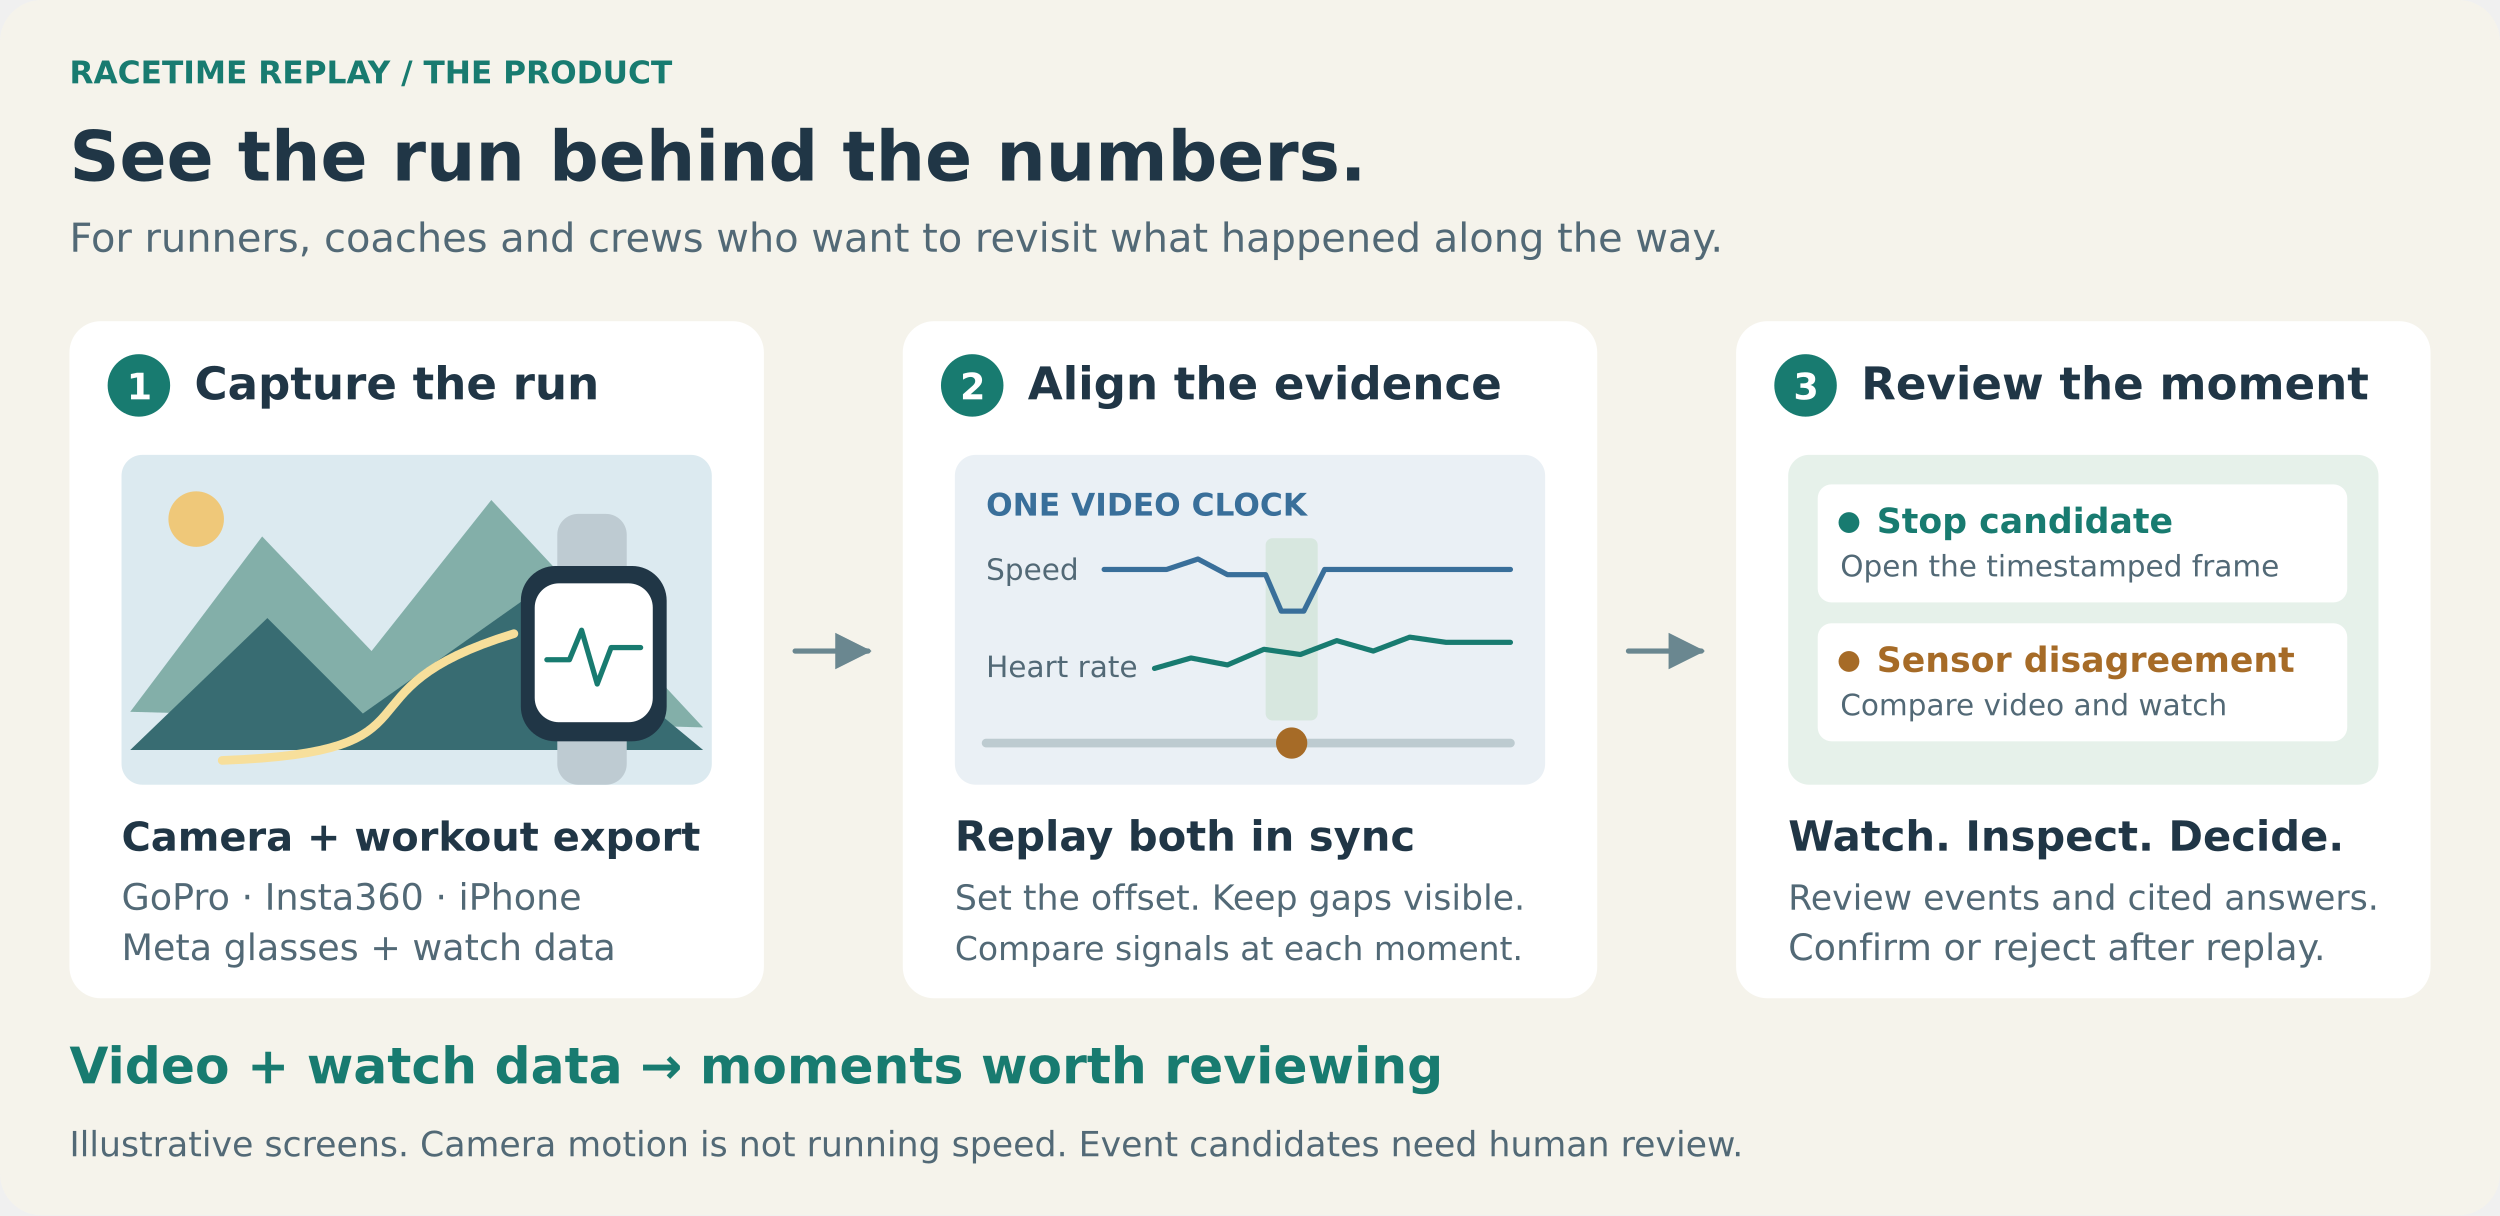
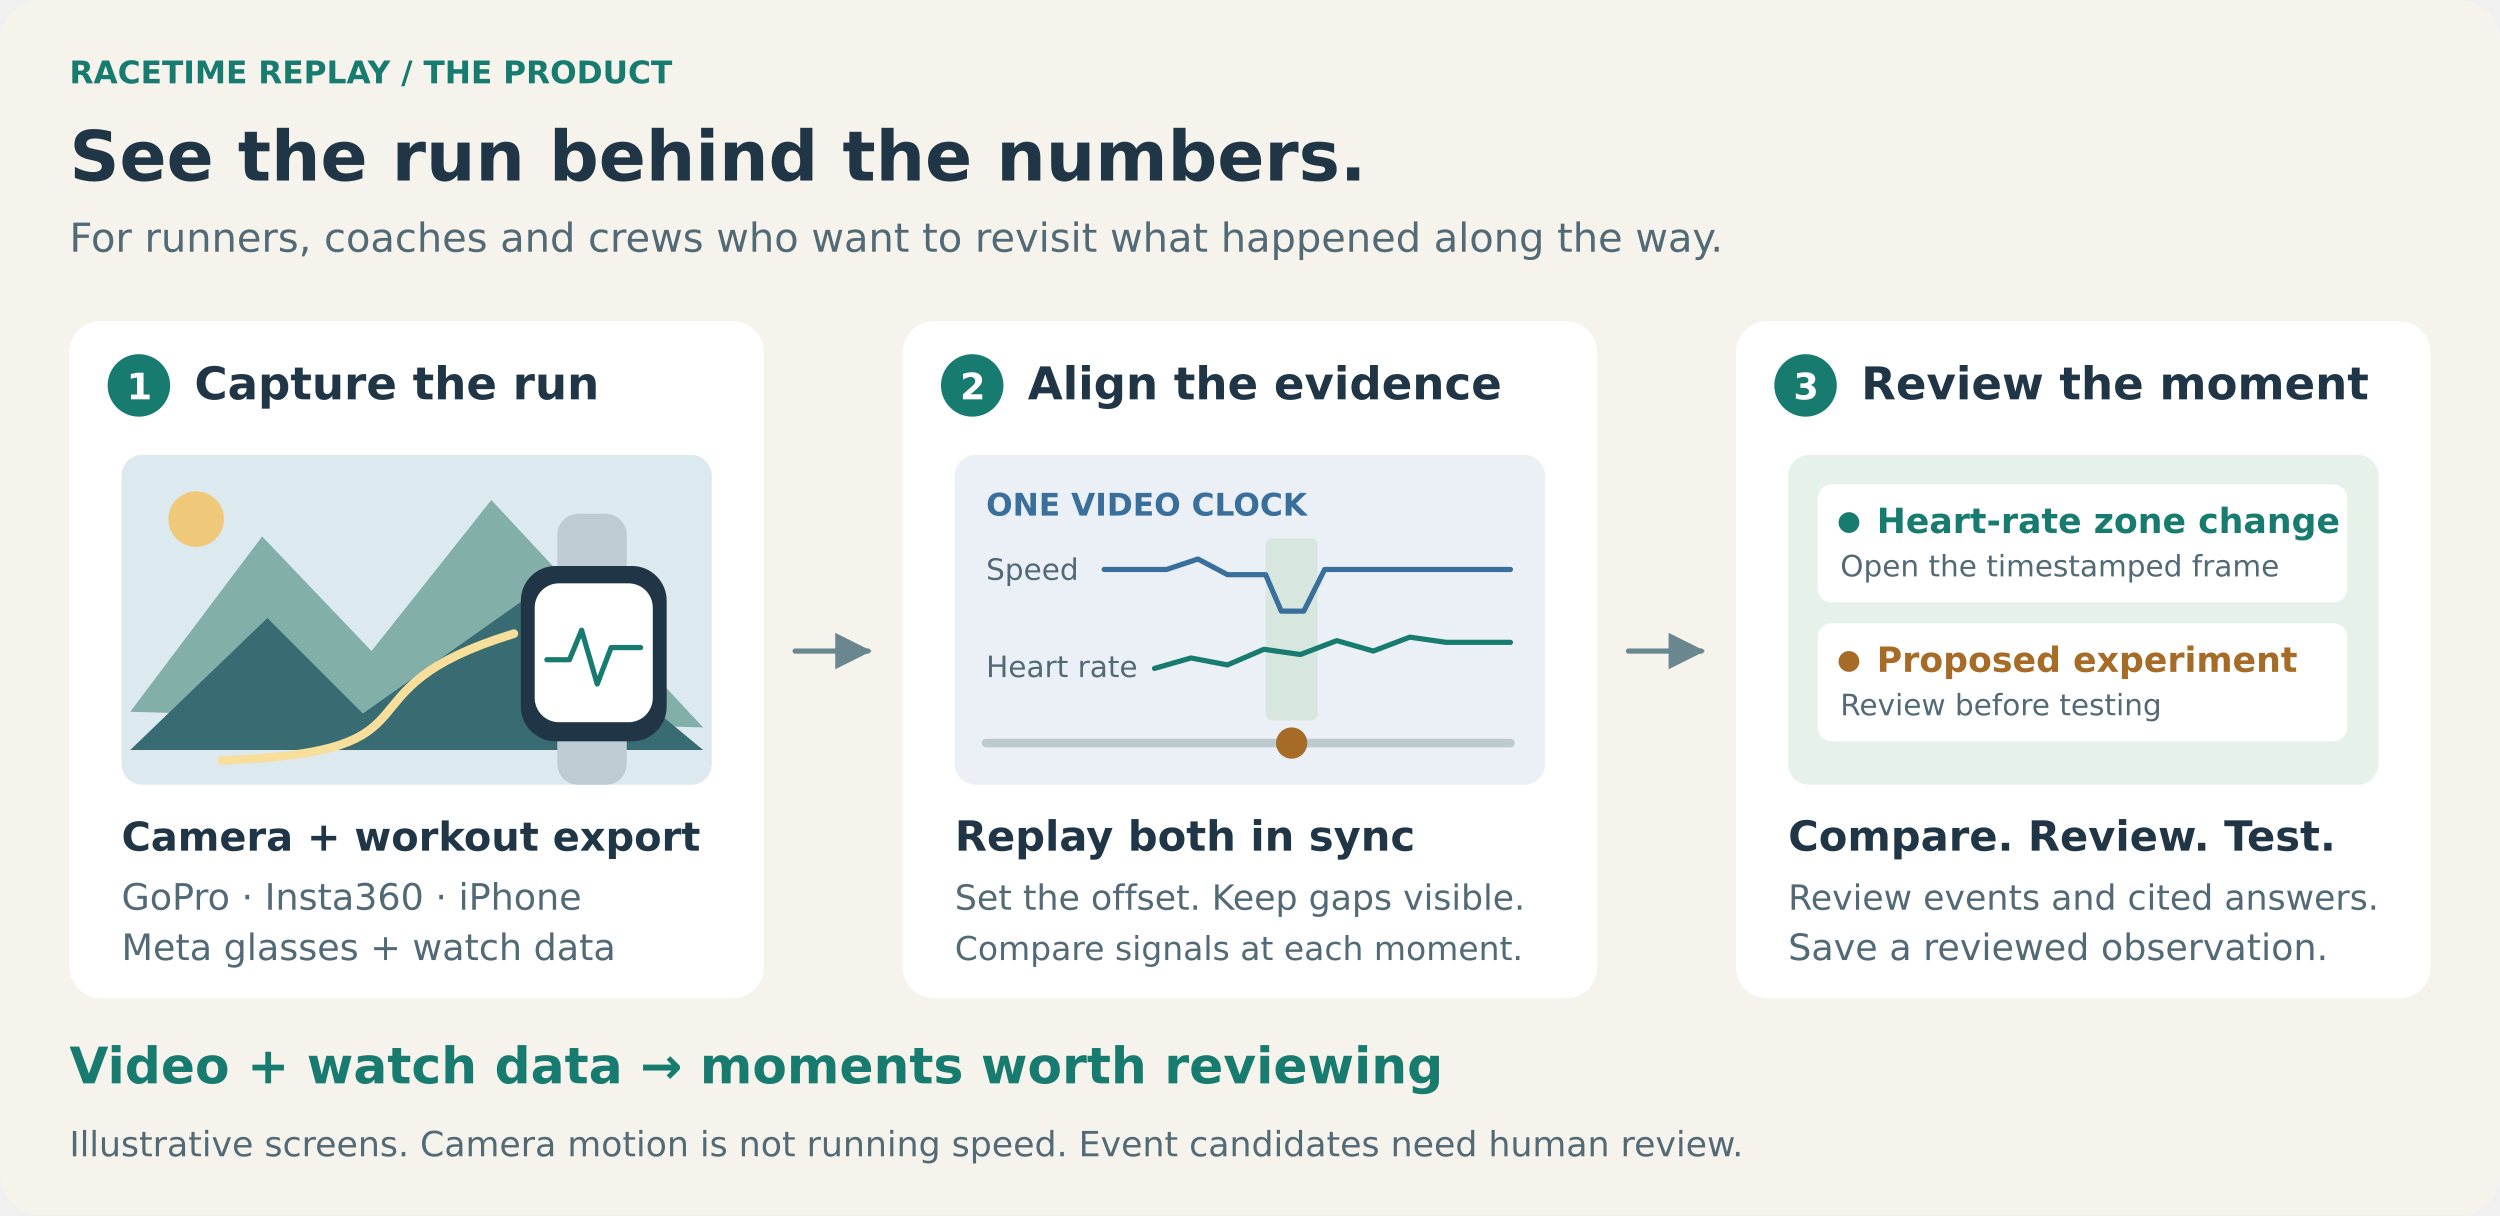
<svg xmlns="http://www.w3.org/2000/svg" width="1440" height="700" viewBox="0 0 1440 700" role="img" aria-labelledby="title desc">
  <rect width="1440" height="700" rx="24" fill="#f5f3eb" />
  <defs>
    <marker id="arrow" viewBox="0 0 10 10" refX="9" refY="5" markerWidth="7" markerHeight="7" orient="auto-start-reverse">
      <path d="M0 0 L10 5 L0 10Z" fill="#6a8790" />
    </marker>
  </defs>
  <text x="40" y="48" font-family="DejaVu Sans, sans-serif" font-size="18" font-weight="700" fill="#187b70">RACETIME REPLAY  /  THE PRODUCT</text>
  <text x="40" y="104" font-family="DejaVu Sans, sans-serif" font-size="40" font-weight="700" fill="#203646">See the run behind the numbers.</text>
  <text x="40" y="145" font-family="DejaVu Sans, sans-serif" font-size="23" font-weight="400" fill="#526976">For runners, coaches and crews who want to revisit what happened along the way.</text>
  <rect x="40" y="185" width="400" height="390" rx="18" fill="#ffffff" stroke="none" />
  <rect x="520" y="185" width="400" height="390" rx="18" fill="#ffffff" stroke="none" />
  <rect x="1000" y="185" width="400" height="390" rx="18" fill="#ffffff" stroke="none" />
  <path d="M458 375 H500" stroke="#6a8790" stroke-width="3" fill="none" stroke-linecap="round" stroke-linejoin="round" marker-end="url(#arrow)" />
  <path d="M938 375 H980" stroke="#6a8790" stroke-width="3" fill="none" stroke-linecap="round" stroke-linejoin="round" marker-end="url(#arrow)" />
  <circle cx="80" cy="222" r="18" fill="#187b70" stroke="none" stroke-width="2" />
  <text x="73" y="230" font-family="DejaVu Sans, sans-serif" font-size="21" font-weight="700" fill="#ffffff">1</text>
  <text x="112" y="230" font-family="DejaVu Sans, sans-serif" font-size="26" font-weight="700" fill="#203646">Capture the run</text>
  <circle cx="560" cy="222" r="18" fill="#187b70" stroke="none" stroke-width="2" />
  <text x="553" y="230" font-family="DejaVu Sans, sans-serif" font-size="21" font-weight="700" fill="#ffffff">2</text>
  <text x="592" y="230" font-family="DejaVu Sans, sans-serif" font-size="26" font-weight="700" fill="#203646">Align the evidence</text>
  <circle cx="1040" cy="222" r="18" fill="#187b70" stroke="none" stroke-width="2" />
  <text x="1033" y="230" font-family="DejaVu Sans, sans-serif" font-size="21" font-weight="700" fill="#ffffff">3</text>
  <text x="1072" y="230" font-family="DejaVu Sans, sans-serif" font-size="26" font-weight="700" fill="#203646">Review the moment</text>
  <rect x="70" y="262" width="340" height="190" rx="12" fill="#dceaf0" stroke="none" />
  <circle cx="113" cy="299" r="16" fill="#efc879" stroke="none" stroke-width="2" />
  <path d="M75 410 L151 309 L214 375 L283 288 L405 419 Z" stroke="none" stroke-width="0" fill="#83afa9" stroke-linecap="round" stroke-linejoin="round" />
  <path d="M75 432 L154 356 L209 411 L301 346 L405 432 Z" stroke="none" stroke-width="0" fill="#386c72" stroke-linecap="round" stroke-linejoin="round" />
  <path d="M128 438 C262 433 188 398 296 365" stroke="#f7df9b" stroke-width="5" fill="none" stroke-linecap="round" stroke-linejoin="round" />
  <rect x="321" y="296" width="40" height="156" rx="12" fill="#becbd2" stroke="none" />
  <rect x="300" y="326" width="84" height="101" rx="20" fill="#203646" stroke="none" />
  <rect x="308" y="336" width="68" height="80" rx="14" fill="#ffffff" stroke="none" />
  <path d="M315 380 H328 L335 363 L344 394 L352 373 H369" stroke="#187b70" stroke-width="3" fill="none" stroke-linecap="round" stroke-linejoin="round" />
  <text x="70" y="490" font-family="DejaVu Sans, sans-serif" font-size="23" font-weight="700" fill="#203646">Camera + workout export</text>
  <text x="70" y="524" font-family="DejaVu Sans, sans-serif" font-size="21" font-weight="400" fill="#526976">GoPro · Insta360 · iPhone</text>
  <text x="70" y="553" font-family="DejaVu Sans, sans-serif" font-size="21" font-weight="400" fill="#526976">Meta glasses + watch data</text>
  <rect x="550" y="262" width="340" height="190" rx="12" fill="#eaf0f5" stroke="none" />
  <text x="568" y="297" font-family="DejaVu Sans, sans-serif" font-size="18" font-weight="700" fill="#396f9a">ONE VIDEO CLOCK</text>
  <rect x="729" y="310" width="30" height="105" rx="4" fill="#d7e7df" stroke="none" />
  <text x="568" y="334" font-family="DejaVu Sans, sans-serif" font-size="17" font-weight="400" fill="#526976">Speed</text>
  <path d="M636 328 H672 L690 322 L707 331 H729 L738 352 H751 L763 328 H870" stroke="#396f9a" stroke-width="3" fill="none" stroke-linecap="round" stroke-linejoin="round" />
  <text x="568" y="390" font-family="DejaVu Sans, sans-serif" font-size="17" font-weight="400" fill="#526976">Heart rate</text>
  <path d="M665 385 L686 379 L707 383 L728 374 L749 377 L770 369 L791 375 L812 367 L833 370 H870" stroke="#187b70" stroke-width="3" fill="none" stroke-linecap="round" stroke-linejoin="round" />
  <path d="M568 428 H870" stroke="#bdcbd0" stroke-width="5" fill="none" stroke-linecap="round" stroke-linejoin="round" />
  <circle cx="744" cy="428" r="9" fill="#a66b27" stroke="none" stroke-width="2" />
  <text x="550" y="490" font-family="DejaVu Sans, sans-serif" font-size="24" font-weight="700" fill="#203646">Replay both in sync</text>
  <text x="550" y="524" font-family="DejaVu Sans, sans-serif" font-size="20" font-weight="400" fill="#526976">Set the offset. Keep gaps visible.</text>
  <text x="550" y="553" font-family="DejaVu Sans, sans-serif" font-size="19" font-weight="400" fill="#526976">Compare signals at each moment.</text>
  <rect x="1030" y="262" width="340" height="190" rx="12" fill="#e6f1ea" stroke="none" />
  <rect x="1047" y="279" width="305" height="68" rx="8" fill="#ffffff" stroke="none" />
  <circle cx="1065" cy="301" r="6" fill="#187b70" stroke="none" stroke-width="2" />
-   <text x="1081" y="307" font-family="DejaVu Sans, sans-serif" font-size="20" font-weight="700" fill="#187b70">Stop candidate</text>
+   <text x="1081" y="307" font-family="DejaVu Sans, sans-serif" font-size="20" font-weight="700" fill="#187b70">Heart-rate zone change</text>
  <text x="1060" y="332" font-family="DejaVu Sans, sans-serif" font-size="17" font-weight="400" fill="#526976">Open the timestamped frame</text>
  <rect x="1047" y="359" width="305" height="68" rx="8" fill="#ffffff" stroke="none" />
  <circle cx="1065" cy="381" r="6" fill="#a66b27" stroke="none" stroke-width="2" />
-   <text x="1081" y="387" font-family="DejaVu Sans, sans-serif" font-size="20" font-weight="700" fill="#a66b27">Sensor disagreement</text>
-   <text x="1060" y="412" font-family="DejaVu Sans, sans-serif" font-size="17" font-weight="400" fill="#526976">Compare video and watch</text>
-   <text x="1030" y="490" font-family="DejaVu Sans, sans-serif" font-size="24" font-weight="700" fill="#203646">Watch. Inspect. Decide.</text>
+   <text x="1081" y="387" font-family="DejaVu Sans, sans-serif" font-size="20" font-weight="700" fill="#a66b27">Proposed experiment</text>
+   <text x="1060" y="412" font-family="DejaVu Sans, sans-serif" font-size="17" font-weight="400" fill="#526976">Review before testing</text>
+   <text x="1030" y="490" font-family="DejaVu Sans, sans-serif" font-size="24" font-weight="700" fill="#203646">Compare. Review. Test.</text>
  <text x="1030" y="524" font-family="DejaVu Sans, sans-serif" font-size="20" font-weight="400" fill="#526976">Review events and cited answers.</text>
-   <text x="1030" y="553" font-family="DejaVu Sans, sans-serif" font-size="21" font-weight="400" fill="#526976">Confirm or reject after replay.</text>
+   <text x="1030" y="553" font-family="DejaVu Sans, sans-serif" font-size="21" font-weight="400" fill="#526976">Save a reviewed observation.</text>
  <text x="40" y="624" font-family="DejaVu Sans, sans-serif" font-size="29" font-weight="700" fill="#187b70">Video + watch data → moments worth reviewing</text>
  <text x="40" y="666" font-family="DejaVu Sans, sans-serif" font-size="20" font-weight="400" fill="#526976">Illustrative screens. Camera motion is not running speed. Event candidates need human review.</text>
</svg>
